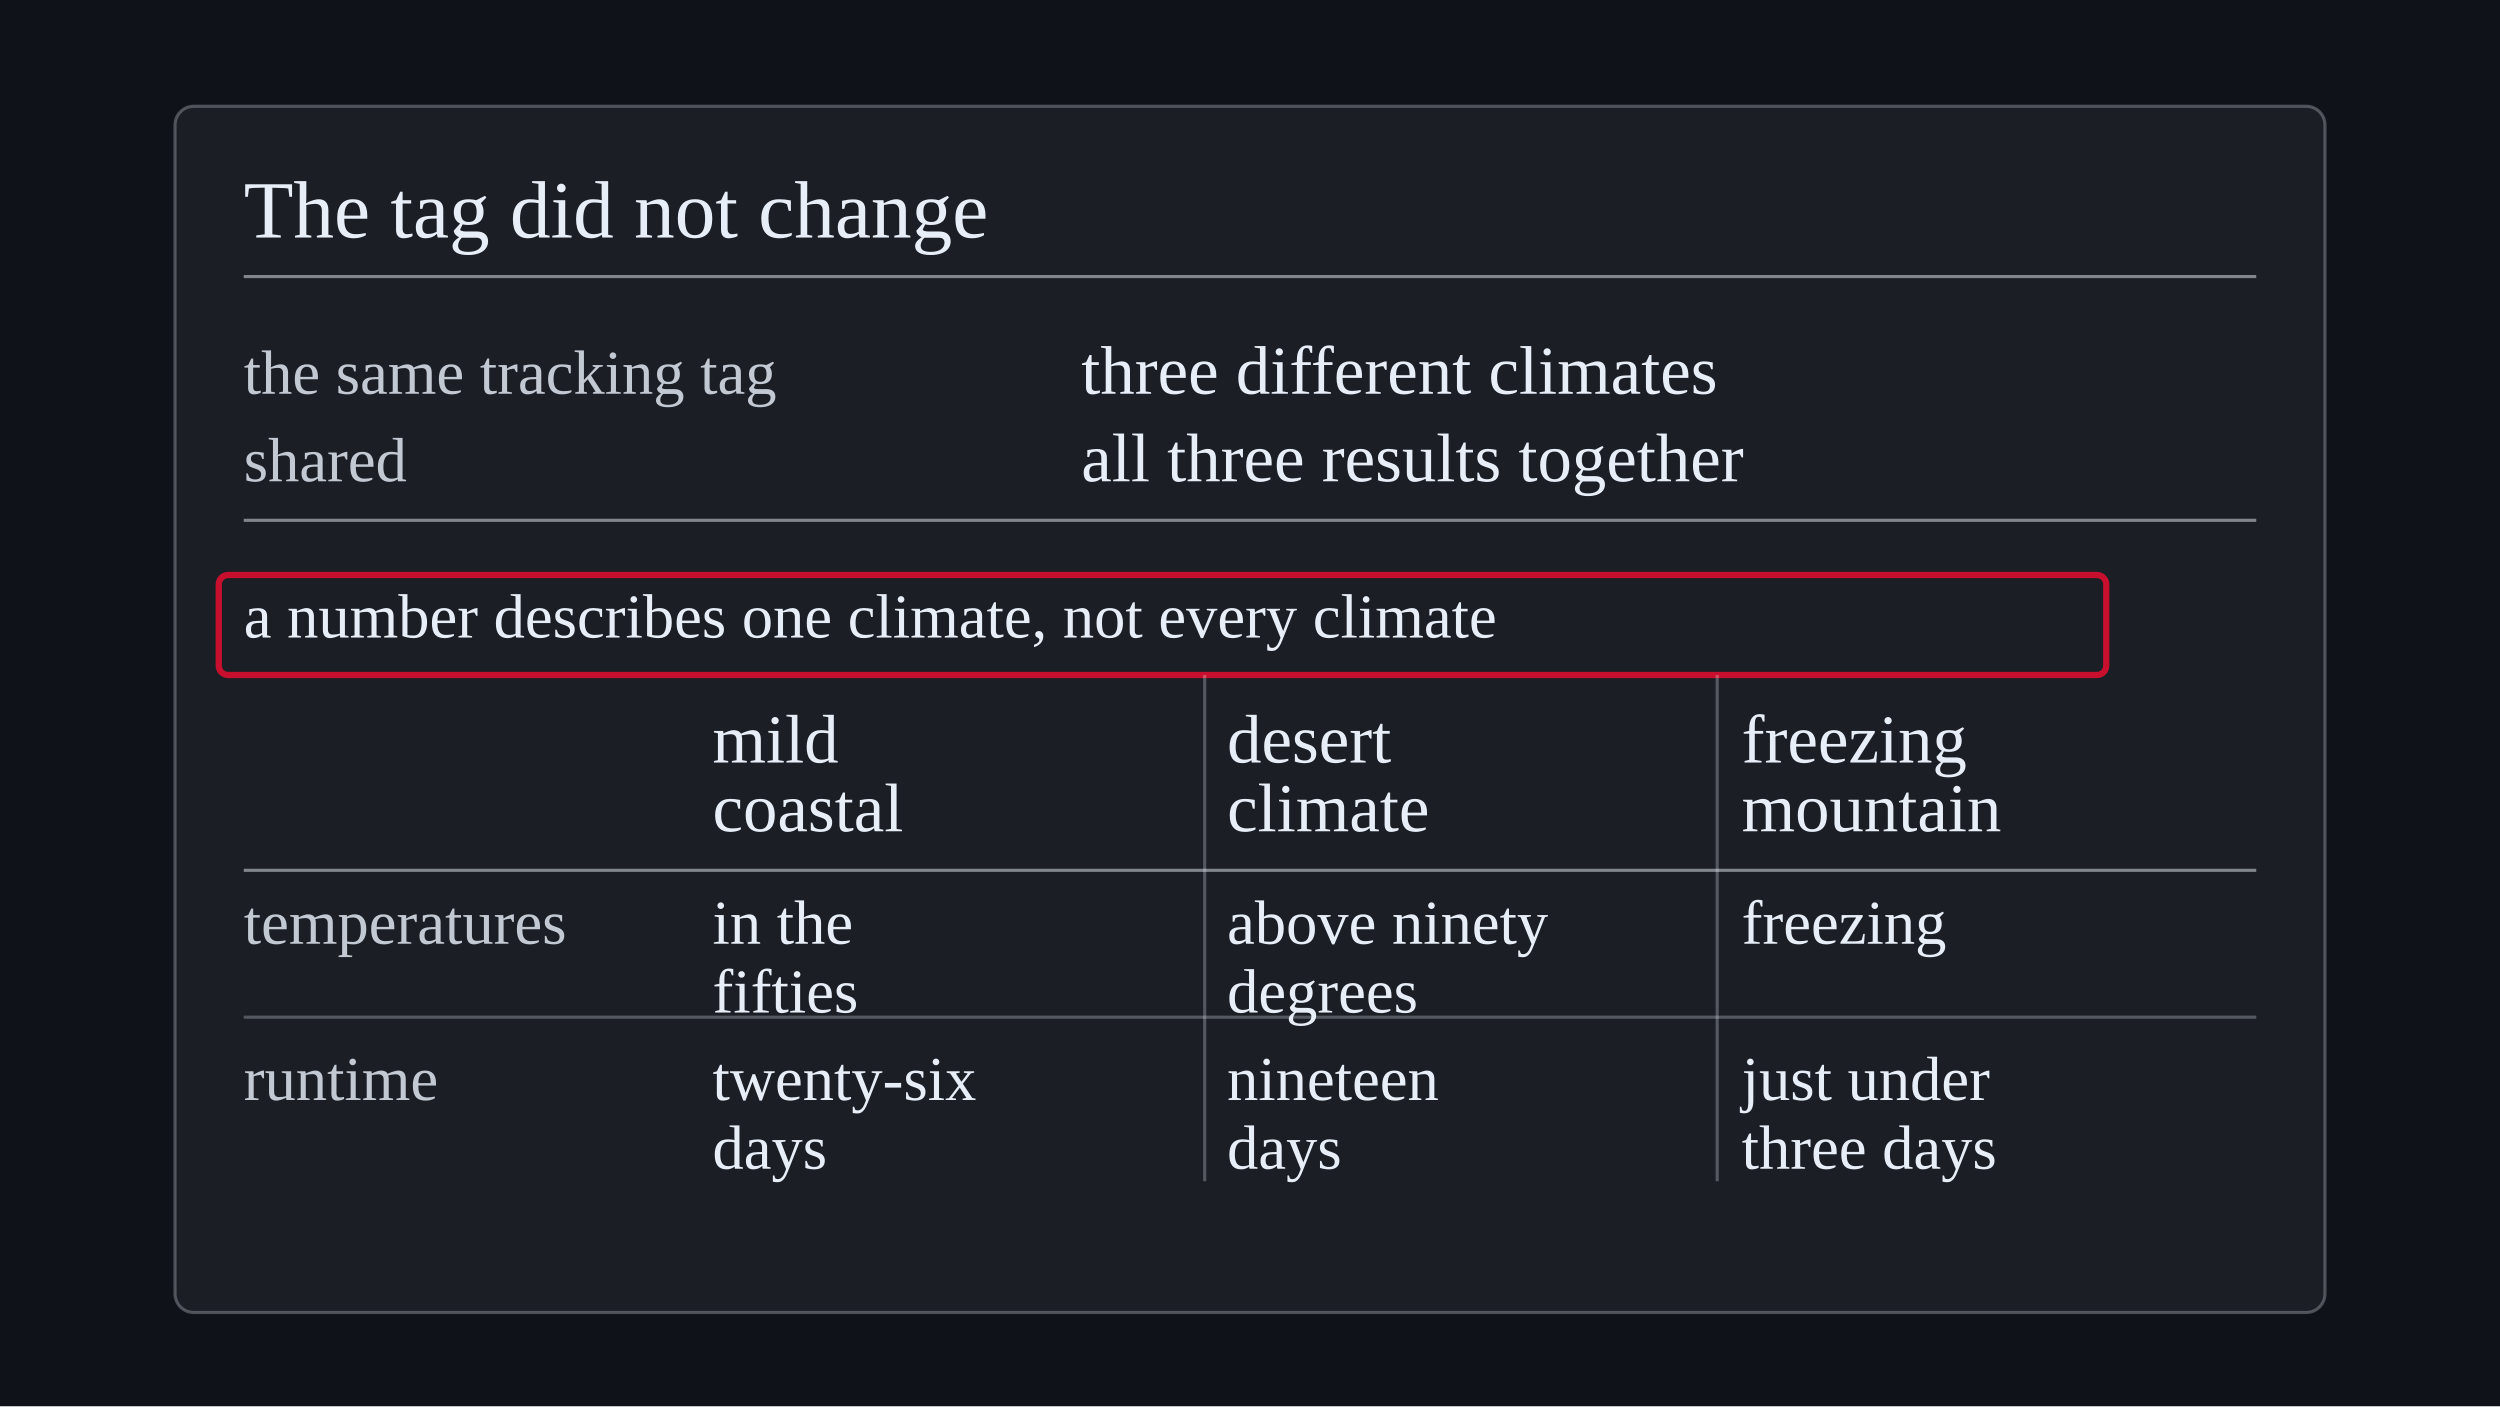
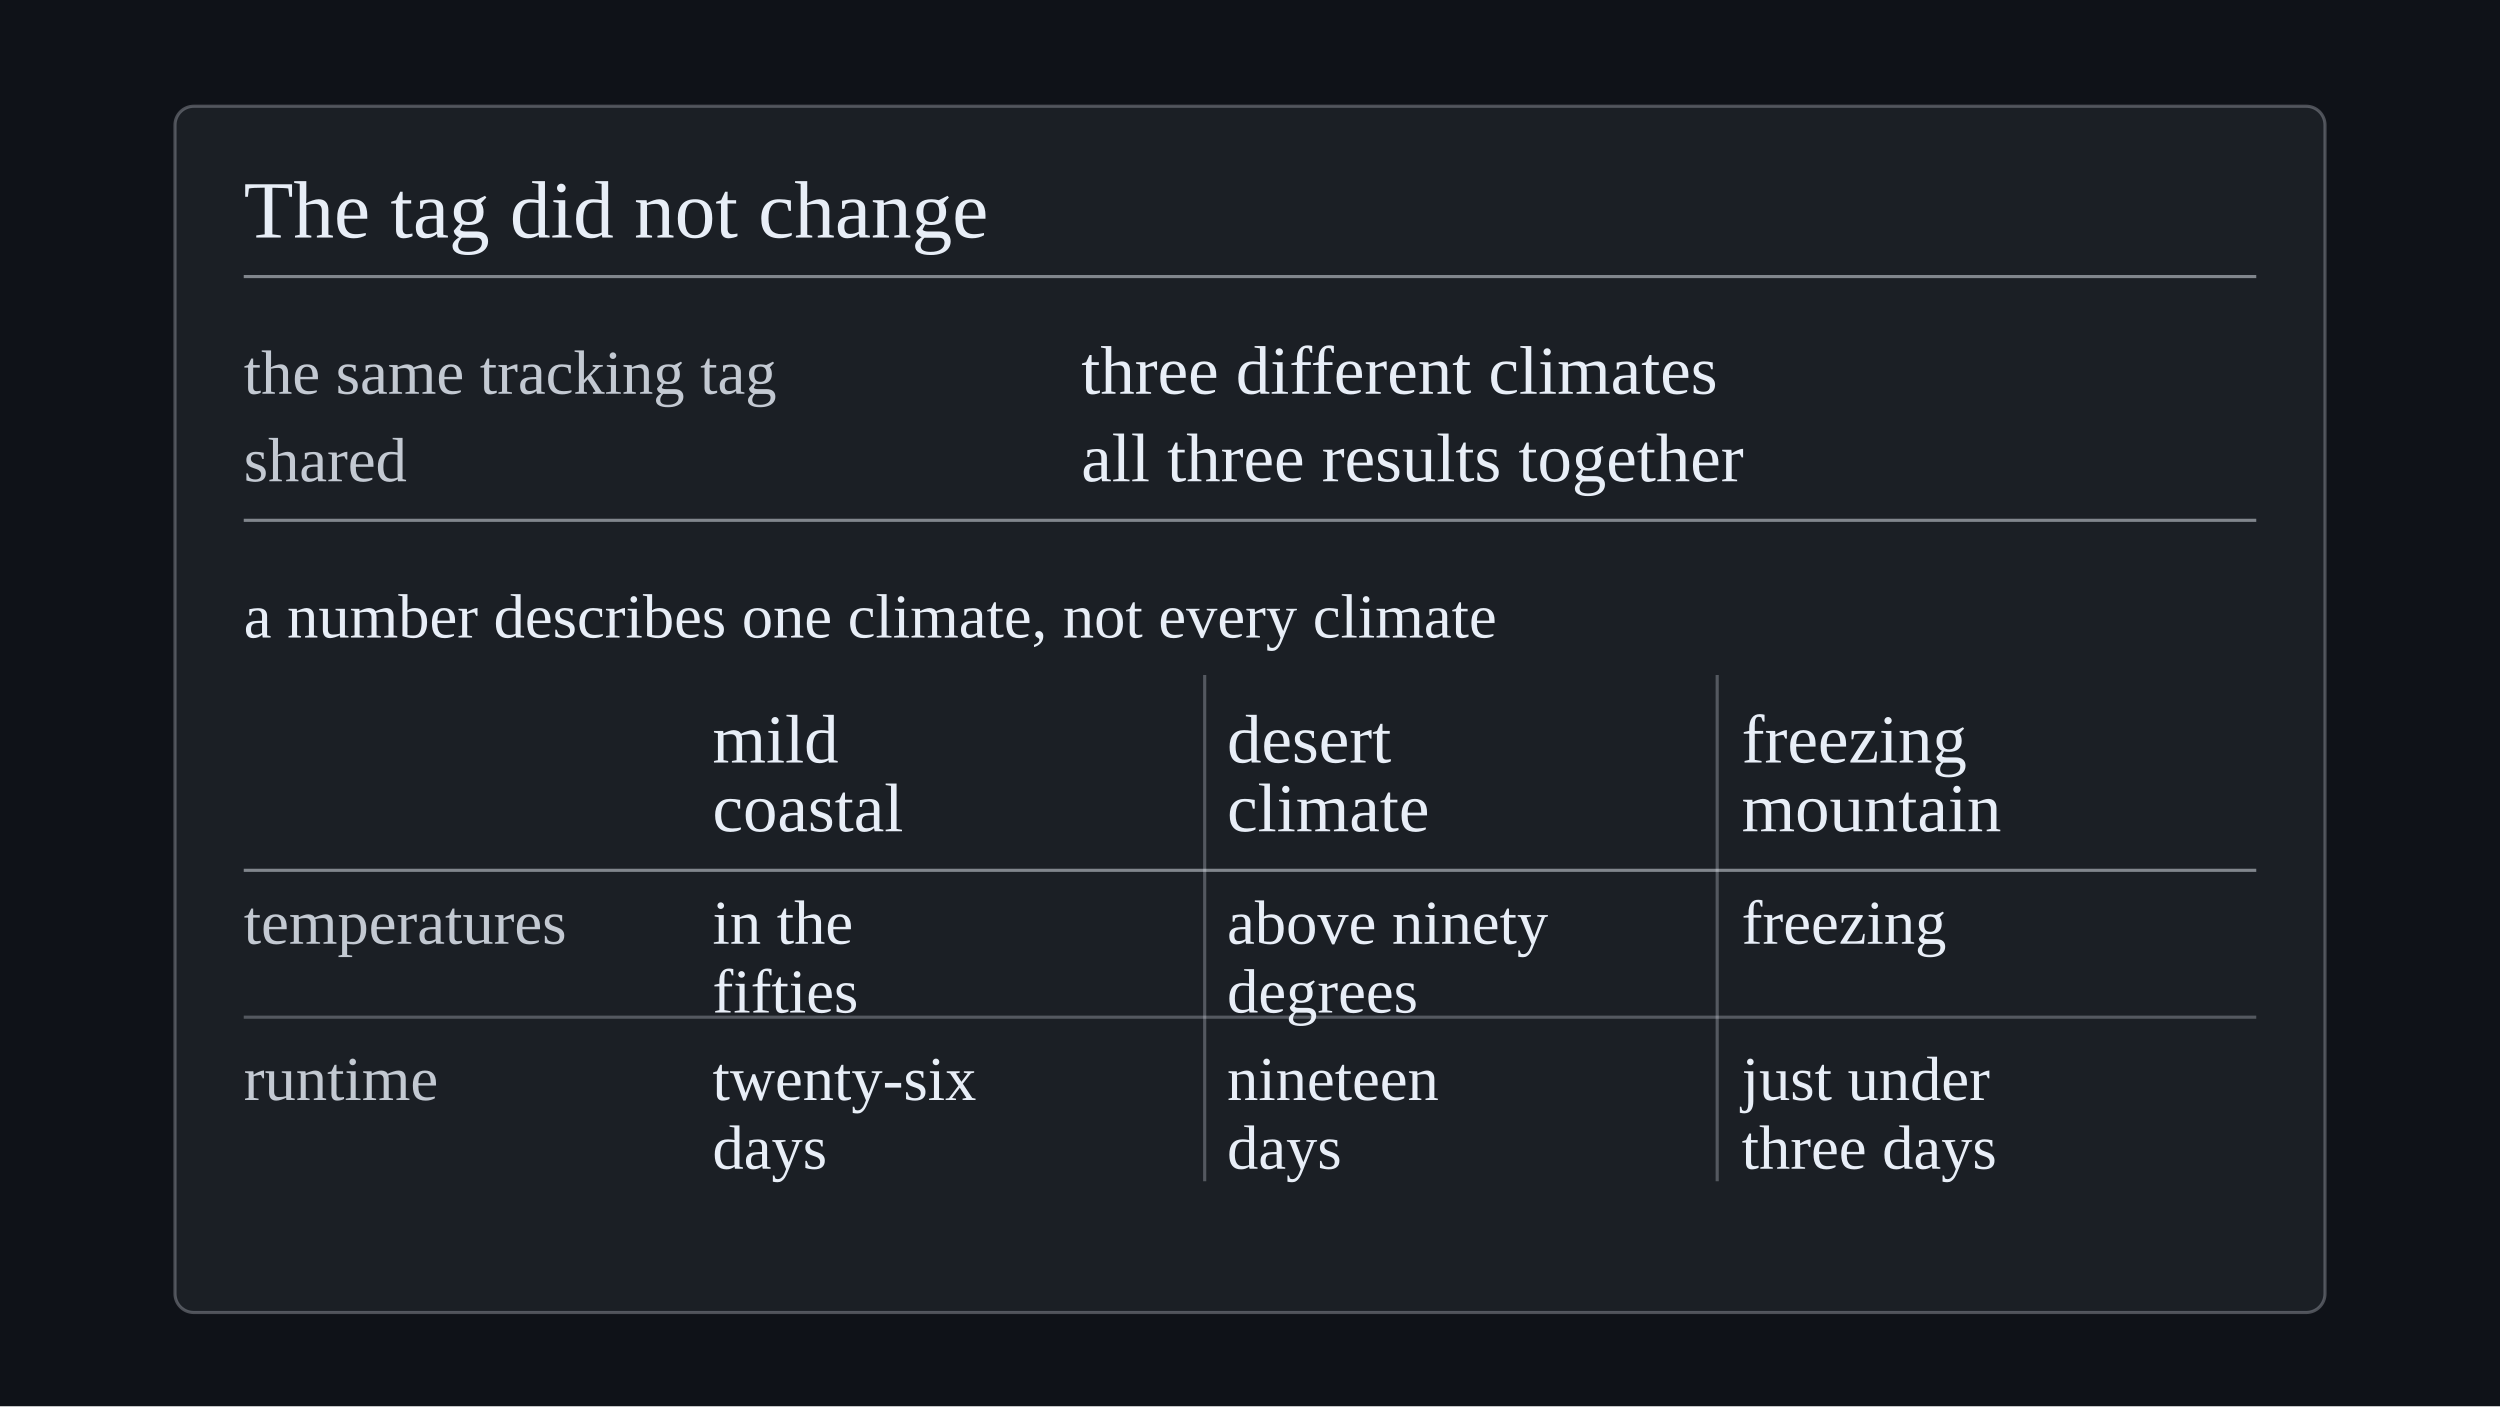
<svg xmlns="http://www.w3.org/2000/svg" width="800" height="450" viewBox="0 0 800 450" role="img">
  <rect x="0" y="0" width="800" height="450" fill="#0f1218" />
  <rect x="56" y="34" width="688" height="386" fill="rgba(232,238,247,0.06)" stroke="rgba(232,238,247,0.28)" stroke-width="1" rx="6" />
  <text x="78" y="76" font-size="26" fill="#e8eef7">The tag did not change</text>
  <line x1="78" y1="88.5" x2="722" y2="88.5" stroke="rgba(232,238,247,0.5)" stroke-width="1" />
  <text x="78" y="126" font-size="20" fill="#e8eef7" fill-opacity="0.82">the same tracking tag</text>
  <text x="346" y="126" font-size="22" fill="#e8eef7">three different climates</text>
  <text x="78" y="154" font-size="20" fill="#e8eef7" fill-opacity="0.82">shared</text>
  <text x="346" y="154" font-size="22" fill="#e8eef7">all three results together</text>
  <line x1="78" y1="166.5" x2="722" y2="166.5" stroke="rgba(232,238,247,0.5)" stroke-width="1" />
-   <rect x="70" y="184" width="604" height="32" fill="none" stroke="#c8102e" stroke-width="2" rx="3" data-emphasis="box" />
  <text x="78" y="204" font-size="20" fill="#e8eef7">a number describes one climate, not every climate</text>
  <text x="228" y="244" font-size="22" fill="#e8eef7">
    <tspan x="228" dy="0">mild</tspan>
    <tspan x="228" dy="22">coastal</tspan>
  </text>
  <text x="392.67" y="244" font-size="22" fill="#e8eef7">
    <tspan x="392.67" dy="0">desert</tspan>
    <tspan x="392.67" dy="22">climate</tspan>
  </text>
  <line x1="385.5" y1="216" x2="385.5" y2="378" stroke="rgba(232,238,247,0.28)" stroke-width="1" />
  <text x="557.33" y="244" font-size="22" fill="#e8eef7">
    <tspan x="557.33" dy="0">freezing</tspan>
    <tspan x="557.33" dy="22">mountain</tspan>
  </text>
  <line x1="549.5" y1="216" x2="549.5" y2="378" stroke="rgba(232,238,247,0.28)" stroke-width="1" />
  <line x1="78" y1="278.5" x2="722" y2="278.5" stroke="rgba(232,238,247,0.5)" stroke-width="1" />
  <text x="78" y="302" font-size="20" fill="#e8eef7" fill-opacity="0.82">
    <tspan x="78" dy="0">temperatures</tspan>
  </text>
  <text x="228" y="302" font-size="20" fill="#e8eef7">
    <tspan x="228" dy="0">in the</tspan>
    <tspan x="228" dy="22">fifties</tspan>
  </text>
  <text x="392.67" y="302" font-size="20" fill="#e8eef7">
    <tspan x="392.67" dy="0">above ninety</tspan>
    <tspan x="392.67" dy="22">degrees</tspan>
  </text>
  <text x="557.33" y="302" font-size="20" fill="#e8eef7">
    <tspan x="557.33" dy="0">freezing</tspan>
  </text>
  <line x1="78" y1="325.5" x2="722" y2="325.5" stroke="rgba(232,238,247,0.28)" stroke-width="1" />
  <text x="78" y="352" font-size="20" fill="#e8eef7" fill-opacity="0.82">
    <tspan x="78" dy="0">runtime</tspan>
  </text>
  <text x="228" y="352" font-size="20" fill="#e8eef7">
    <tspan x="228" dy="0">twenty-six</tspan>
    <tspan x="228" dy="22">days</tspan>
  </text>
  <text x="392.67" y="352" font-size="20" fill="#e8eef7">
    <tspan x="392.67" dy="0">nineteen</tspan>
    <tspan x="392.67" dy="22">days</tspan>
  </text>
  <text x="557.33" y="352" font-size="20" fill="#e8eef7">
    <tspan x="557.33" dy="0">just under</tspan>
    <tspan x="557.33" dy="22">three days</tspan>
  </text>
</svg>
